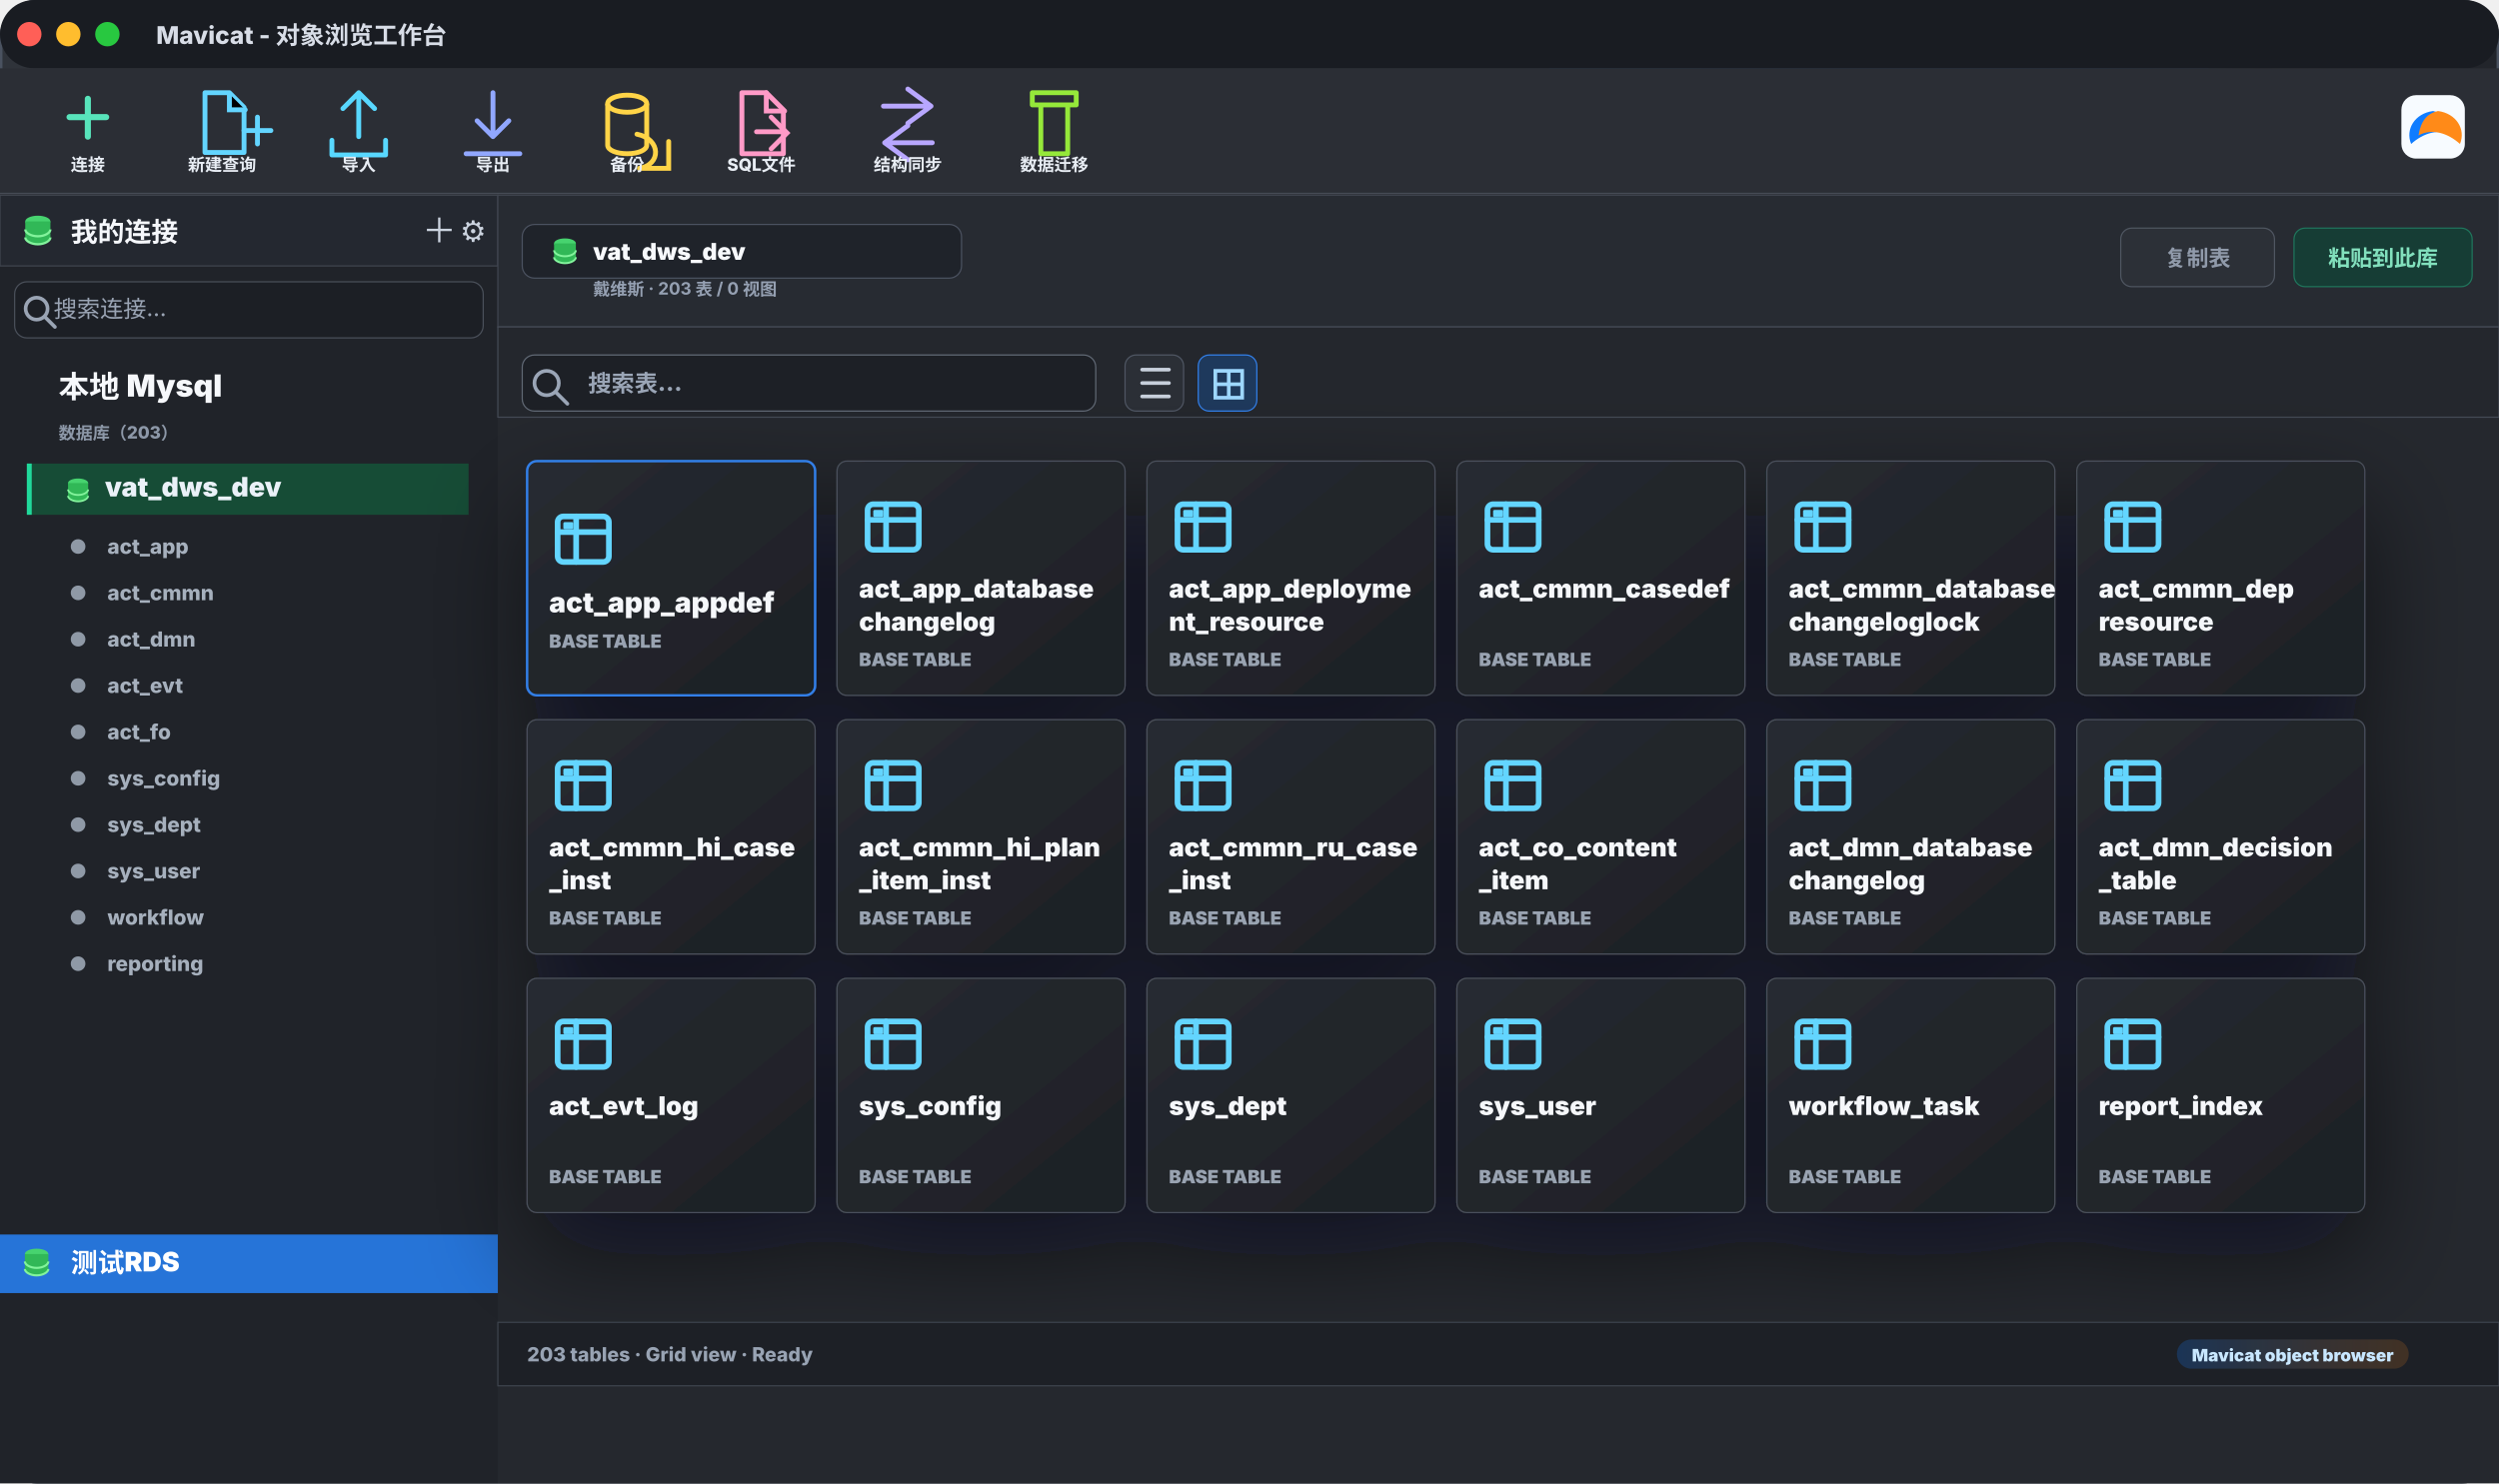
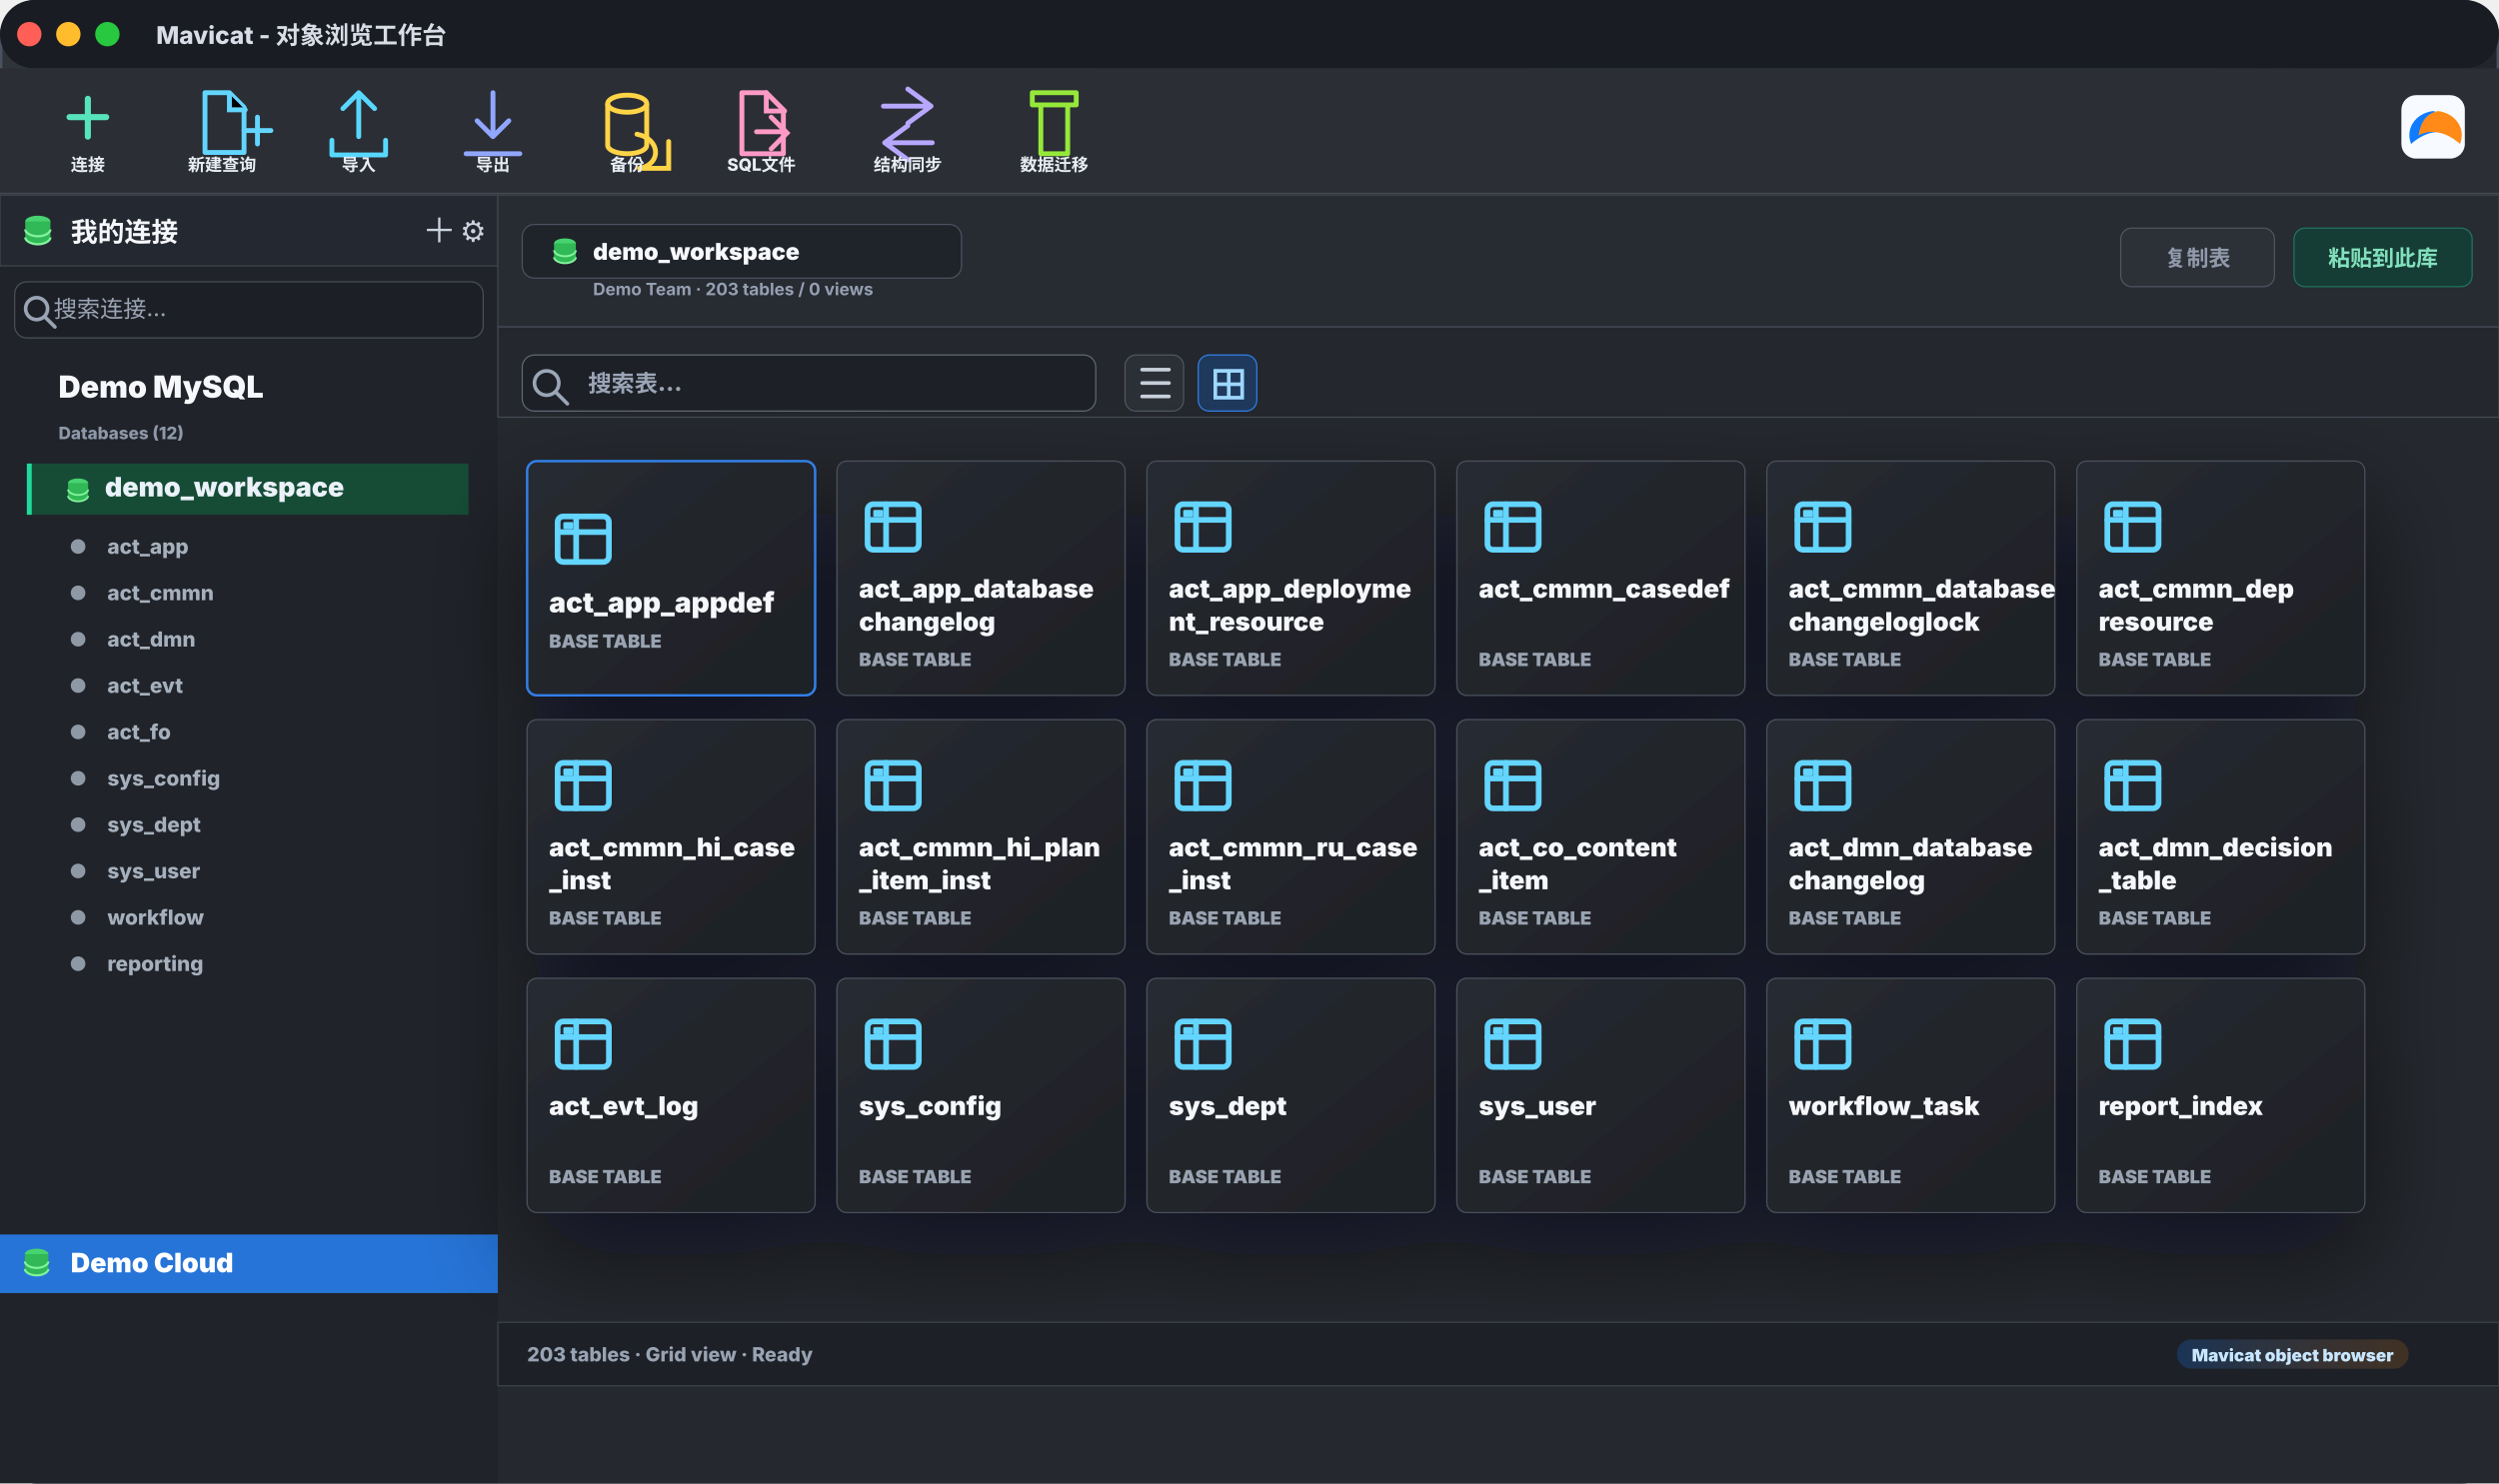
<svg xmlns="http://www.w3.org/2000/svg" viewBox="0 0 2048 1216" role="img" aria-labelledby="title desc">
  <defs>
    <linearGradient id="window" x1="0" x2="1" y1="0" y2="1">
      <stop offset="0" stop-color="#30343b" />
      <stop offset=".45" stop-color="#24272d" />
      <stop offset="1" stop-color="#171a1f" />
    </linearGradient>
    <linearGradient id="panel" x1="0" x2="1" y1="0" y2="1">
      <stop offset="0" stop-color="#272b31" />
      <stop offset="1" stop-color="#1d2025" />
    </linearGradient>
    <linearGradient id="brand" x1="0" x2="1" y1="0" y2="1">
      <stop offset="0" stop-color="#0f7cff" />
      <stop offset=".48" stop-color="#42b7ff" />
      <stop offset="1" stop-color="#ff8a18" />
    </linearGradient>
    <linearGradient id="blueGlow" x1="0" x2="1">
      <stop offset="0" stop-color="#0f7cff" stop-opacity=".22" />
      <stop offset="1" stop-color="#ff8a18" stop-opacity=".16" />
    </linearGradient>
    <filter id="shadow" x="-20%" y="-20%" width="140%" height="140%">
      <feDropShadow dx="0" dy="34" stdDeviation="42" flood-color="#02040a" flood-opacity=".55" />
    </filter>
    <filter id="softGlow" x="-40%" y="-40%" width="180%" height="180%">
      <feGaussianBlur stdDeviation="22" result="blur" />
      <feMerge>
        <feMergeNode in="blur" />
        <feMergeNode in="SourceGraphic" />
      </feMerge>
    </filter>
    <symbol id="dbIcon" viewBox="0 0 32 32">
      <ellipse cx="16" cy="8" rx="11" ry="5" fill="#47d36f" />
      <path d="M5 8v14c0 3 5 6 11 6s11-3 11-6V8" fill="#31b857" />
      <path d="M5 15c0 3 5 6 11 6s11-3 11-6" fill="none" stroke="#83f39c" stroke-width="2" />
      <path d="M5 22c0 3 5 6 11 6s11-3 11-6" fill="none" stroke="#83f39c" stroke-width="2" />
    </symbol>
    <symbol id="tableIcon" viewBox="0 0 48 48">
      <rect x="6" y="8" width="36" height="32" rx="4" fill="none" stroke="#63d5ff" stroke-width="4" />
      <path d="M6 19h36M19 8v32" stroke="#63d5ff" stroke-width="4" stroke-linecap="round" />
      <rect x="10" y="12" width="7" height="5" rx="1" fill="#63d5ff" />
    </symbol>
  </defs>
  <rect width="2048" height="1216" rx="30" fill="#0d1118" />
  <rect x="1" y="1" width="2046" height="1214" rx="29" fill="url(#window)" stroke="#4a5260" stroke-width="2" />
  <circle cx="1540" cy="130" r="280" fill="#0f7cff" opacity=".12" filter="url(#softGlow)" />
  <circle cx="1824" cy="282" r="210" fill="#ff8a18" opacity=".08" filter="url(#softGlow)" />
  <rect x="0" y="0" width="2048" height="56" rx="28" fill="#191c22" />
  <circle cx="24" cy="28" r="10" fill="#ff5f57" />
  <circle cx="56" cy="28" r="10" fill="#ffbd2e" />
  <circle cx="88" cy="28" r="10" fill="#28c840" />
  <text x="128" y="36" fill="#d8dde7" font-family="Inter, Arial, sans-serif" font-size="20" font-weight="800">Mavicat - 对象浏览工作台</text>
  <rect x="0" y="56" width="2048" height="104" fill="#2b2e35" />
  <rect x="0" y="158" width="2048" height="1" fill="#464b55" />
  <g font-family="Inter, Arial, sans-serif" font-size="14" font-weight="800" text-anchor="middle">
    <g transform="translate(72 98)">
      <path d="M0-17v31M-15-2H15" stroke="#58e4bb" stroke-width="5" stroke-linecap="round" />
      <text y="42" fill="#e8edf4">连接</text>
    </g>
    <g transform="translate(182 98)">
      <path d="M-14-22h20l12 12v37h-32z" fill="none" stroke="#63d5ff" stroke-width="4" stroke-linejoin="round" />
      <path d="M6-21v13h13M18 9h22M29-2v22" stroke="#63d5ff" stroke-width="4" stroke-linecap="round" />
      <text y="42" fill="#e8edf4">新建查询</text>
    </g>
    <g transform="translate(294 98)">
      <path d="M0-22v36M-13-9 0-22 13-9M-22 17v12h44V17" fill="none" stroke="#58d8ff" stroke-width="4" stroke-linecap="round" stroke-linejoin="round" />
      <text y="42" fill="#e8edf4">导入</text>
    </g>
    <g transform="translate(404 98)">
      <path d="M0-22v36M-13 1 0 14 13 1M-22 28h44" fill="none" stroke="#91a7ff" stroke-width="4" stroke-linecap="round" stroke-linejoin="round" />
      <text y="42" fill="#e8edf4">导出</text>
    </g>
    <g transform="translate(514 98)">
      <ellipse cx="0" cy="-13" rx="16" ry="7" fill="none" stroke="#ffd447" stroke-width="4" />
      <path d="M-16-13v34c0 4 7 7 16 7s16-3 16-7v-34" fill="none" stroke="#ffd447" stroke-width="4" />
      <path d="M8 12c20 4 20 25 2 28M12 40h22V18" fill="none" stroke="#ffd447" stroke-width="4" stroke-linecap="round" />
      <text y="42" fill="#e8edf4">备份</text>
    </g>
    <g transform="translate(624 98)">
      <path d="M-16-22h20l14 14v36h-34z" fill="none" stroke="#ff9ac7" stroke-width="4" stroke-linejoin="round" />
      <path d="M4-22v15h15M-4 10h22M8-2l13 13-13 13" fill="none" stroke="#ff9ac7" stroke-width="4" stroke-linecap="round" />
      <text y="42" fill="#e8edf4">SQL文件</text>
    </g>
    <g transform="translate(744 98)">
      <path d="M-20-11h34M0-25l19 14L0 3M20 19h-34M0 5l-19 14L0 33" fill="none" stroke="#b8a7ff" stroke-width="4" stroke-linecap="round" stroke-linejoin="round" />
      <text y="42" fill="#e8edf4">结构同步</text>
    </g>
    <g transform="translate(864 98)">
      <path d="M-18-22h36v10h-36zM-11-12h22v40h-22z" fill="none" stroke="#95e83a" stroke-width="4" stroke-linejoin="round" />
      <text y="42" fill="#e8edf4">数据迁移</text>
    </g>
  </g>
  <rect x="1968" y="78" width="52" height="52" rx="12" fill="#f7fbff" />
  <path d="M1994 91c-15 2-23 15-18 27 10-9 23-13 34-7-2-12-7-18-16-20z" fill="#0f7cff" />
  <path d="M1998 91c15 2 23 15 18 27-10-9-23-13-34-7 2-12 7-18 16-20z" fill="#ff8a18" />
  <rect x="0" y="160" width="408" height="1056" fill="#202329" />
  <rect x="408" y="160" width="1640" height="1056" fill="#25282e" />
  <rect x="0" y="160" width="408" height="58" fill="#242830" stroke="#40454f" />
  <use href="#dbIcon" x="16" y="174" width="30" height="30" />
  <text x="58" y="198" fill="#f5f7fb" font-family="Inter, Arial, sans-serif" font-size="22" font-weight="900">我的连接</text>
  <text x="346" y="199" fill="#cbd3df" font-family="Inter, Arial, sans-serif" font-size="28">＋</text>
  <text x="377" y="198" fill="#cbd3df" font-family="Inter, Arial, sans-serif" font-size="24">⚙</text>
  <rect x="12" y="231" width="384" height="46" rx="10" fill="#1c1f25" stroke="#4a505a" />
  <text x="44" y="260" fill="#9aa4b4" font-family="Inter, Arial, sans-serif" font-size="19">搜索连接...</text>
  <circle cx="30" cy="253" r="9" fill="none" stroke="#9aa4b4" stroke-width="3" />
  <path d="M37 260l8 8" stroke="#9aa4b4" stroke-width="3" stroke-linecap="round" />
  <g font-family="Inter, Arial, sans-serif">
-     <text x="48" y="326" fill="#f6f8fb" font-size="25" font-weight="900">本地 Mysql</text>
-     <text x="48" y="360" fill="#8d98a8" font-size="14" font-weight="800">数据库（203）</text>
+     <text x="48" y="326" fill="#f6f8fb" font-size="25" font-weight="900">Demo MySQL</text>
+     <text x="48" y="360" fill="#8d98a8" font-size="14" font-weight="800">Databases (12)</text>
    <rect x="22" y="380" width="362" height="42" rx="0" fill="#164c36" />
    <rect x="22" y="380" width="4" height="42" fill="#20d99b" />
    <use href="#dbIcon" x="52" y="390" width="24" height="24" />
-     <text x="86" y="407" fill="#eaf1f8" font-size="22" font-weight="900">vat_dws_dev</text>
+     <text x="86" y="407" fill="#eaf1f8" font-size="22" font-weight="900">demo_workspace</text>
    <g fill="#a6b0bd" font-size="17" font-weight="760">
      <text x="88" y="454">act_app</text>
      <text x="88" y="492">act_cmmn</text>
      <text x="88" y="530">act_dmn</text>
      <text x="88" y="568">act_evt</text>
      <text x="88" y="606">act_fo</text>
      <text x="88" y="644">sys_config</text>
      <text x="88" y="682">sys_dept</text>
      <text x="88" y="720">sys_user</text>
      <text x="88" y="758">workflow</text>
      <text x="88" y="796">reporting</text>
    </g>
    <g fill="#8f99a6">
      <circle cx="64" cy="448" r="6" />
      <circle cx="64" cy="486" r="6" />
      <circle cx="64" cy="524" r="6" />
      <circle cx="64" cy="562" r="6" />
      <circle cx="64" cy="600" r="6" />
      <circle cx="64" cy="638" r="6" />
      <circle cx="64" cy="676" r="6" />
      <circle cx="64" cy="714" r="6" />
      <circle cx="64" cy="752" r="6" />
      <circle cx="64" cy="790" r="6" />
    </g>
    <rect x="0" y="1012" width="408" height="48" fill="#2674d8" />
    <use href="#dbIcon" x="16" y="1021" width="28" height="28" />
-     <text x="58" y="1043" fill="#fff" font-size="22" font-weight="900">测试RDS</text>
+     <text x="58" y="1043" fill="#fff" font-size="22" font-weight="900">Demo Cloud</text>
  </g>
  <rect x="408" y="160" width="1640" height="108" fill="#272b32" stroke="#40454f" />
  <rect x="428" y="184" width="360" height="44" rx="10" fill="#1f232a" stroke="#4b5260" />
  <use href="#dbIcon" x="450" y="193" width="26" height="26" />
-   <text x="486" y="213" fill="#f7f9fc" font-family="Inter, Arial, sans-serif" font-size="19" font-weight="900">vat_dws_dev</text>
-   <text x="486" y="242" fill="#95a0b2" font-family="Inter, Arial, sans-serif" font-size="14" font-weight="750">戴维斯 · 203 表 / 0 视图</text>
+   <text x="486" y="213" fill="#f7f9fc" font-family="Inter, Arial, sans-serif" font-size="19" font-weight="900">demo_workspace</text>
+   <text x="486" y="242" fill="#95a0b2" font-family="Inter, Arial, sans-serif" font-size="14" font-weight="750">Demo Team · 203 tables / 0 views</text>
  <rect x="1738" y="187" width="126" height="48" rx="9" fill="#2c3037" stroke="#4f5661" />
  <text x="1801" y="218" fill="#909aaa" font-family="Inter, Arial, sans-serif" font-size="18" font-weight="900" text-anchor="middle">复制表</text>
  <rect x="1880" y="187" width="146" height="48" rx="9" fill="#163d35" stroke="#1f765c" />
  <text x="1953" y="218" fill="#82e0bd" font-family="Inter, Arial, sans-serif" font-size="18" font-weight="900" text-anchor="middle">粘贴到此库</text>
  <rect x="408" y="268" width="1640" height="74" fill="#24272d" stroke="#444a55" />
  <rect x="428" y="291" width="470" height="46" rx="10" fill="#1d2026" stroke="#606874" />
  <circle cx="448" cy="314" r="10" fill="none" stroke="#9ba6b7" stroke-width="3" />
  <path d="M456 322l9 9" stroke="#9ba6b7" stroke-width="3" stroke-linecap="round" />
  <text x="482" y="321" fill="#9ba6b7" font-family="Inter, Arial, sans-serif" font-size="19" font-weight="800">搜索表...</text>
  <rect x="922" y="291" width="48" height="46" rx="9" fill="#2b2f36" stroke="#4f5663" />
  <path d="M936 303h22M936 314h22M936 325h22" stroke="#c8d0dc" stroke-width="3" stroke-linecap="round" />
  <rect x="982" y="291" width="48" height="46" rx="9" fill="#1e395c" stroke="#327fe8" />
  <path d="M996 304h22v22h-22zM1007 304v22M996 315h22" fill="none" stroke="#9ed8ff" stroke-width="3" stroke-linecap="round" />
  <g font-family="Inter, Arial, sans-serif" filter="url(#shadow)">
    <g transform="translate(432 378)">
      <rect width="236" height="192" rx="8" fill="url(#panel)" stroke="#327fe8" stroke-width="2" />
      <use href="#tableIcon" x="18" y="36" width="56" height="56" />
      <text x="18" y="124" fill="#f5f7fa" font-size="23" font-weight="900">act_app_appdef</text>
      <text x="18" y="153" fill="#99a3b1" font-size="15" font-weight="900">BASE TABLE</text>
    </g>
    <g transform="translate(686 378)">
      <rect width="236" height="192" rx="8" fill="url(#panel)" stroke="#4a505b" />
      <use href="#tableIcon" x="18" y="26" width="56" height="56" />
      <text x="18" y="112" fill="#f5f7fa" font-size="21" font-weight="900">act_app_database</text>
      <text x="18" y="139" fill="#f5f7fa" font-size="21" font-weight="900">changelog</text>
      <text x="18" y="168" fill="#99a3b1" font-size="15" font-weight="900">BASE TABLE</text>
    </g>
    <g transform="translate(940 378)">
      <rect width="236" height="192" rx="8" fill="url(#panel)" stroke="#4a505b" />
      <use href="#tableIcon" x="18" y="26" width="56" height="56" />
      <text x="18" y="112" fill="#f5f7fa" font-size="21" font-weight="900">act_app_deployme</text>
      <text x="18" y="139" fill="#f5f7fa" font-size="21" font-weight="900">nt_resource</text>
      <text x="18" y="168" fill="#99a3b1" font-size="15" font-weight="900">BASE TABLE</text>
    </g>
    <g transform="translate(1194 378)">
      <rect width="236" height="192" rx="8" fill="url(#panel)" stroke="#4a505b" />
      <use href="#tableIcon" x="18" y="26" width="56" height="56" />
      <text x="18" y="112" fill="#f5f7fa" font-size="21" font-weight="900">act_cmmn_casedef</text>
      <text x="18" y="168" fill="#99a3b1" font-size="15" font-weight="900">BASE TABLE</text>
    </g>
    <g transform="translate(1448 378)">
      <rect width="236" height="192" rx="8" fill="url(#panel)" stroke="#4a505b" />
      <use href="#tableIcon" x="18" y="26" width="56" height="56" />
      <text x="18" y="112" fill="#f5f7fa" font-size="21" font-weight="900">act_cmmn_database</text>
      <text x="18" y="139" fill="#f5f7fa" font-size="21" font-weight="900">changeloglock</text>
      <text x="18" y="168" fill="#99a3b1" font-size="15" font-weight="900">BASE TABLE</text>
    </g>
    <g transform="translate(1702 378)">
      <rect width="236" height="192" rx="8" fill="url(#panel)" stroke="#4a505b" />
      <use href="#tableIcon" x="18" y="26" width="56" height="56" />
      <text x="18" y="112" fill="#f5f7fa" font-size="21" font-weight="900">act_cmmn_dep</text>
      <text x="18" y="139" fill="#f5f7fa" font-size="21" font-weight="900">resource</text>
      <text x="18" y="168" fill="#99a3b1" font-size="15" font-weight="900">BASE TABLE</text>
    </g>
    <g transform="translate(432 590)">
      <rect width="236" height="192" rx="8" fill="url(#panel)" stroke="#4a505b" />
      <use href="#tableIcon" x="18" y="26" width="56" height="56" />
      <text x="18" y="112" fill="#f5f7fa" font-size="21" font-weight="900">act_cmmn_hi_case</text>
      <text x="18" y="139" fill="#f5f7fa" font-size="21" font-weight="900">_inst</text>
      <text x="18" y="168" fill="#99a3b1" font-size="15" font-weight="900">BASE TABLE</text>
    </g>
    <g transform="translate(686 590)">
      <rect width="236" height="192" rx="8" fill="url(#panel)" stroke="#4a505b" />
      <use href="#tableIcon" x="18" y="26" width="56" height="56" />
      <text x="18" y="112" fill="#f5f7fa" font-size="21" font-weight="900">act_cmmn_hi_plan</text>
      <text x="18" y="139" fill="#f5f7fa" font-size="21" font-weight="900">_item_inst</text>
      <text x="18" y="168" fill="#99a3b1" font-size="15" font-weight="900">BASE TABLE</text>
    </g>
    <g transform="translate(940 590)">
      <rect width="236" height="192" rx="8" fill="url(#panel)" stroke="#4a505b" />
      <use href="#tableIcon" x="18" y="26" width="56" height="56" />
      <text x="18" y="112" fill="#f5f7fa" font-size="21" font-weight="900">act_cmmn_ru_case</text>
      <text x="18" y="139" fill="#f5f7fa" font-size="21" font-weight="900">_inst</text>
      <text x="18" y="168" fill="#99a3b1" font-size="15" font-weight="900">BASE TABLE</text>
    </g>
    <g transform="translate(1194 590)">
      <rect width="236" height="192" rx="8" fill="url(#panel)" stroke="#4a505b" />
      <use href="#tableIcon" x="18" y="26" width="56" height="56" />
      <text x="18" y="112" fill="#f5f7fa" font-size="21" font-weight="900">act_co_content</text>
      <text x="18" y="139" fill="#f5f7fa" font-size="21" font-weight="900">_item</text>
      <text x="18" y="168" fill="#99a3b1" font-size="15" font-weight="900">BASE TABLE</text>
    </g>
    <g transform="translate(1448 590)">
      <rect width="236" height="192" rx="8" fill="url(#panel)" stroke="#4a505b" />
      <use href="#tableIcon" x="18" y="26" width="56" height="56" />
      <text x="18" y="112" fill="#f5f7fa" font-size="21" font-weight="900">act_dmn_database</text>
      <text x="18" y="139" fill="#f5f7fa" font-size="21" font-weight="900">changelog</text>
      <text x="18" y="168" fill="#99a3b1" font-size="15" font-weight="900">BASE TABLE</text>
    </g>
    <g transform="translate(1702 590)">
      <rect width="236" height="192" rx="8" fill="url(#panel)" stroke="#4a505b" />
      <use href="#tableIcon" x="18" y="26" width="56" height="56" />
      <text x="18" y="112" fill="#f5f7fa" font-size="21" font-weight="900">act_dmn_decision</text>
      <text x="18" y="139" fill="#f5f7fa" font-size="21" font-weight="900">_table</text>
      <text x="18" y="168" fill="#99a3b1" font-size="15" font-weight="900">BASE TABLE</text>
    </g>
    <g transform="translate(432 802)">
      <rect width="236" height="192" rx="8" fill="url(#panel)" stroke="#4a505b" />
      <use href="#tableIcon" x="18" y="26" width="56" height="56" />
      <text x="18" y="112" fill="#f5f7fa" font-size="21" font-weight="900">act_evt_log</text>
      <text x="18" y="168" fill="#99a3b1" font-size="15" font-weight="900">BASE TABLE</text>
    </g>
    <g transform="translate(686 802)">
      <rect width="236" height="192" rx="8" fill="url(#panel)" stroke="#4a505b" />
      <use href="#tableIcon" x="18" y="26" width="56" height="56" />
      <text x="18" y="112" fill="#f5f7fa" font-size="21" font-weight="900">sys_config</text>
      <text x="18" y="168" fill="#99a3b1" font-size="15" font-weight="900">BASE TABLE</text>
    </g>
    <g transform="translate(940 802)">
      <rect width="236" height="192" rx="8" fill="url(#panel)" stroke="#4a505b" />
      <use href="#tableIcon" x="18" y="26" width="56" height="56" />
      <text x="18" y="112" fill="#f5f7fa" font-size="21" font-weight="900">sys_dept</text>
      <text x="18" y="168" fill="#99a3b1" font-size="15" font-weight="900">BASE TABLE</text>
    </g>
    <g transform="translate(1194 802)">
      <rect width="236" height="192" rx="8" fill="url(#panel)" stroke="#4a505b" />
      <use href="#tableIcon" x="18" y="26" width="56" height="56" />
      <text x="18" y="112" fill="#f5f7fa" font-size="21" font-weight="900">sys_user</text>
      <text x="18" y="168" fill="#99a3b1" font-size="15" font-weight="900">BASE TABLE</text>
    </g>
    <g transform="translate(1448 802)">
      <rect width="236" height="192" rx="8" fill="url(#panel)" stroke="#4a505b" />
      <use href="#tableIcon" x="18" y="26" width="56" height="56" />
      <text x="18" y="112" fill="#f5f7fa" font-size="21" font-weight="900">workflow_task</text>
      <text x="18" y="168" fill="#99a3b1" font-size="15" font-weight="900">BASE TABLE</text>
    </g>
    <g transform="translate(1702 802)">
      <rect width="236" height="192" rx="8" fill="url(#panel)" stroke="#4a505b" />
      <use href="#tableIcon" x="18" y="26" width="56" height="56" />
      <text x="18" y="112" fill="#f5f7fa" font-size="21" font-weight="900">report_index</text>
      <text x="18" y="168" fill="#99a3b1" font-size="15" font-weight="900">BASE TABLE</text>
    </g>
  </g>
  <rect x="408" y="1084" width="1640" height="52" fill="#1d2026" stroke="#3d434d" />
  <text x="432" y="1116" fill="#98a3b3" font-family="Inter, Arial, sans-serif" font-size="16" font-weight="800">203 tables · Grid view · Ready</text>
  <rect x="1784" y="1098" width="190" height="24" rx="12" fill="url(#blueGlow)" />
  <text x="1879" y="1116" fill="#c8e7ff" font-family="Inter, Arial, sans-serif" font-size="14" font-weight="900" text-anchor="middle">Mavicat object browser</text>
</svg>
